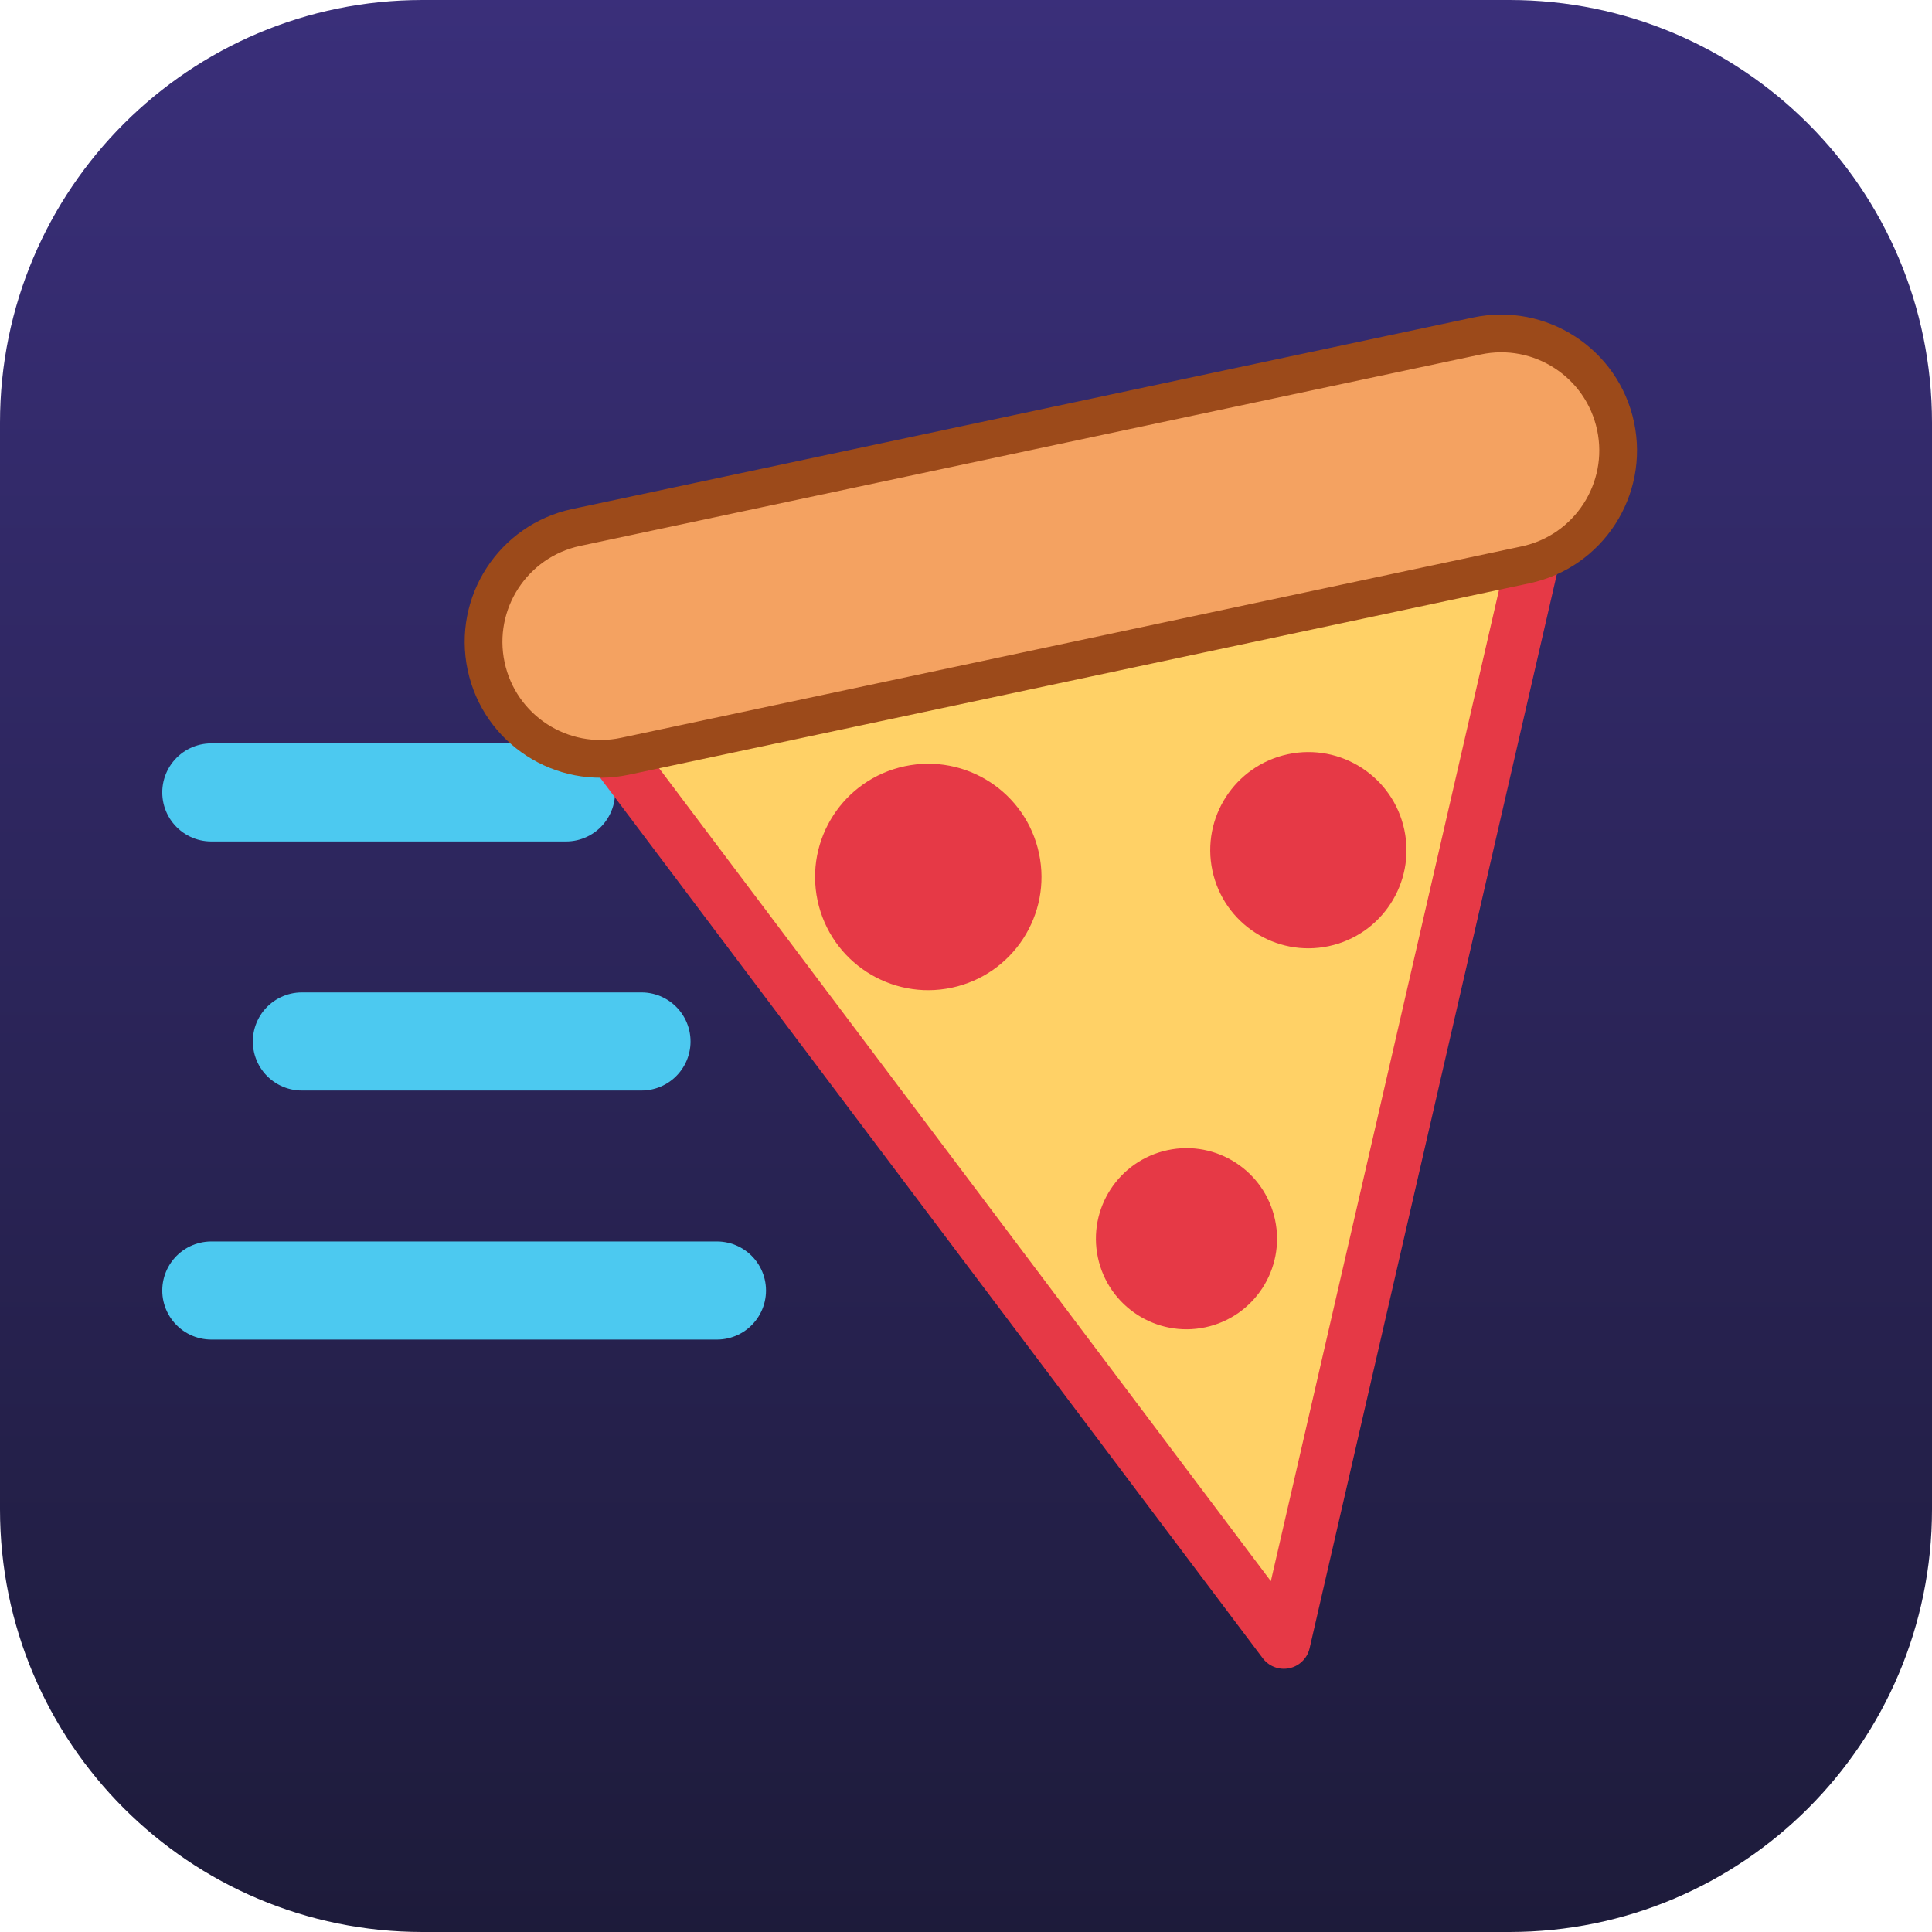
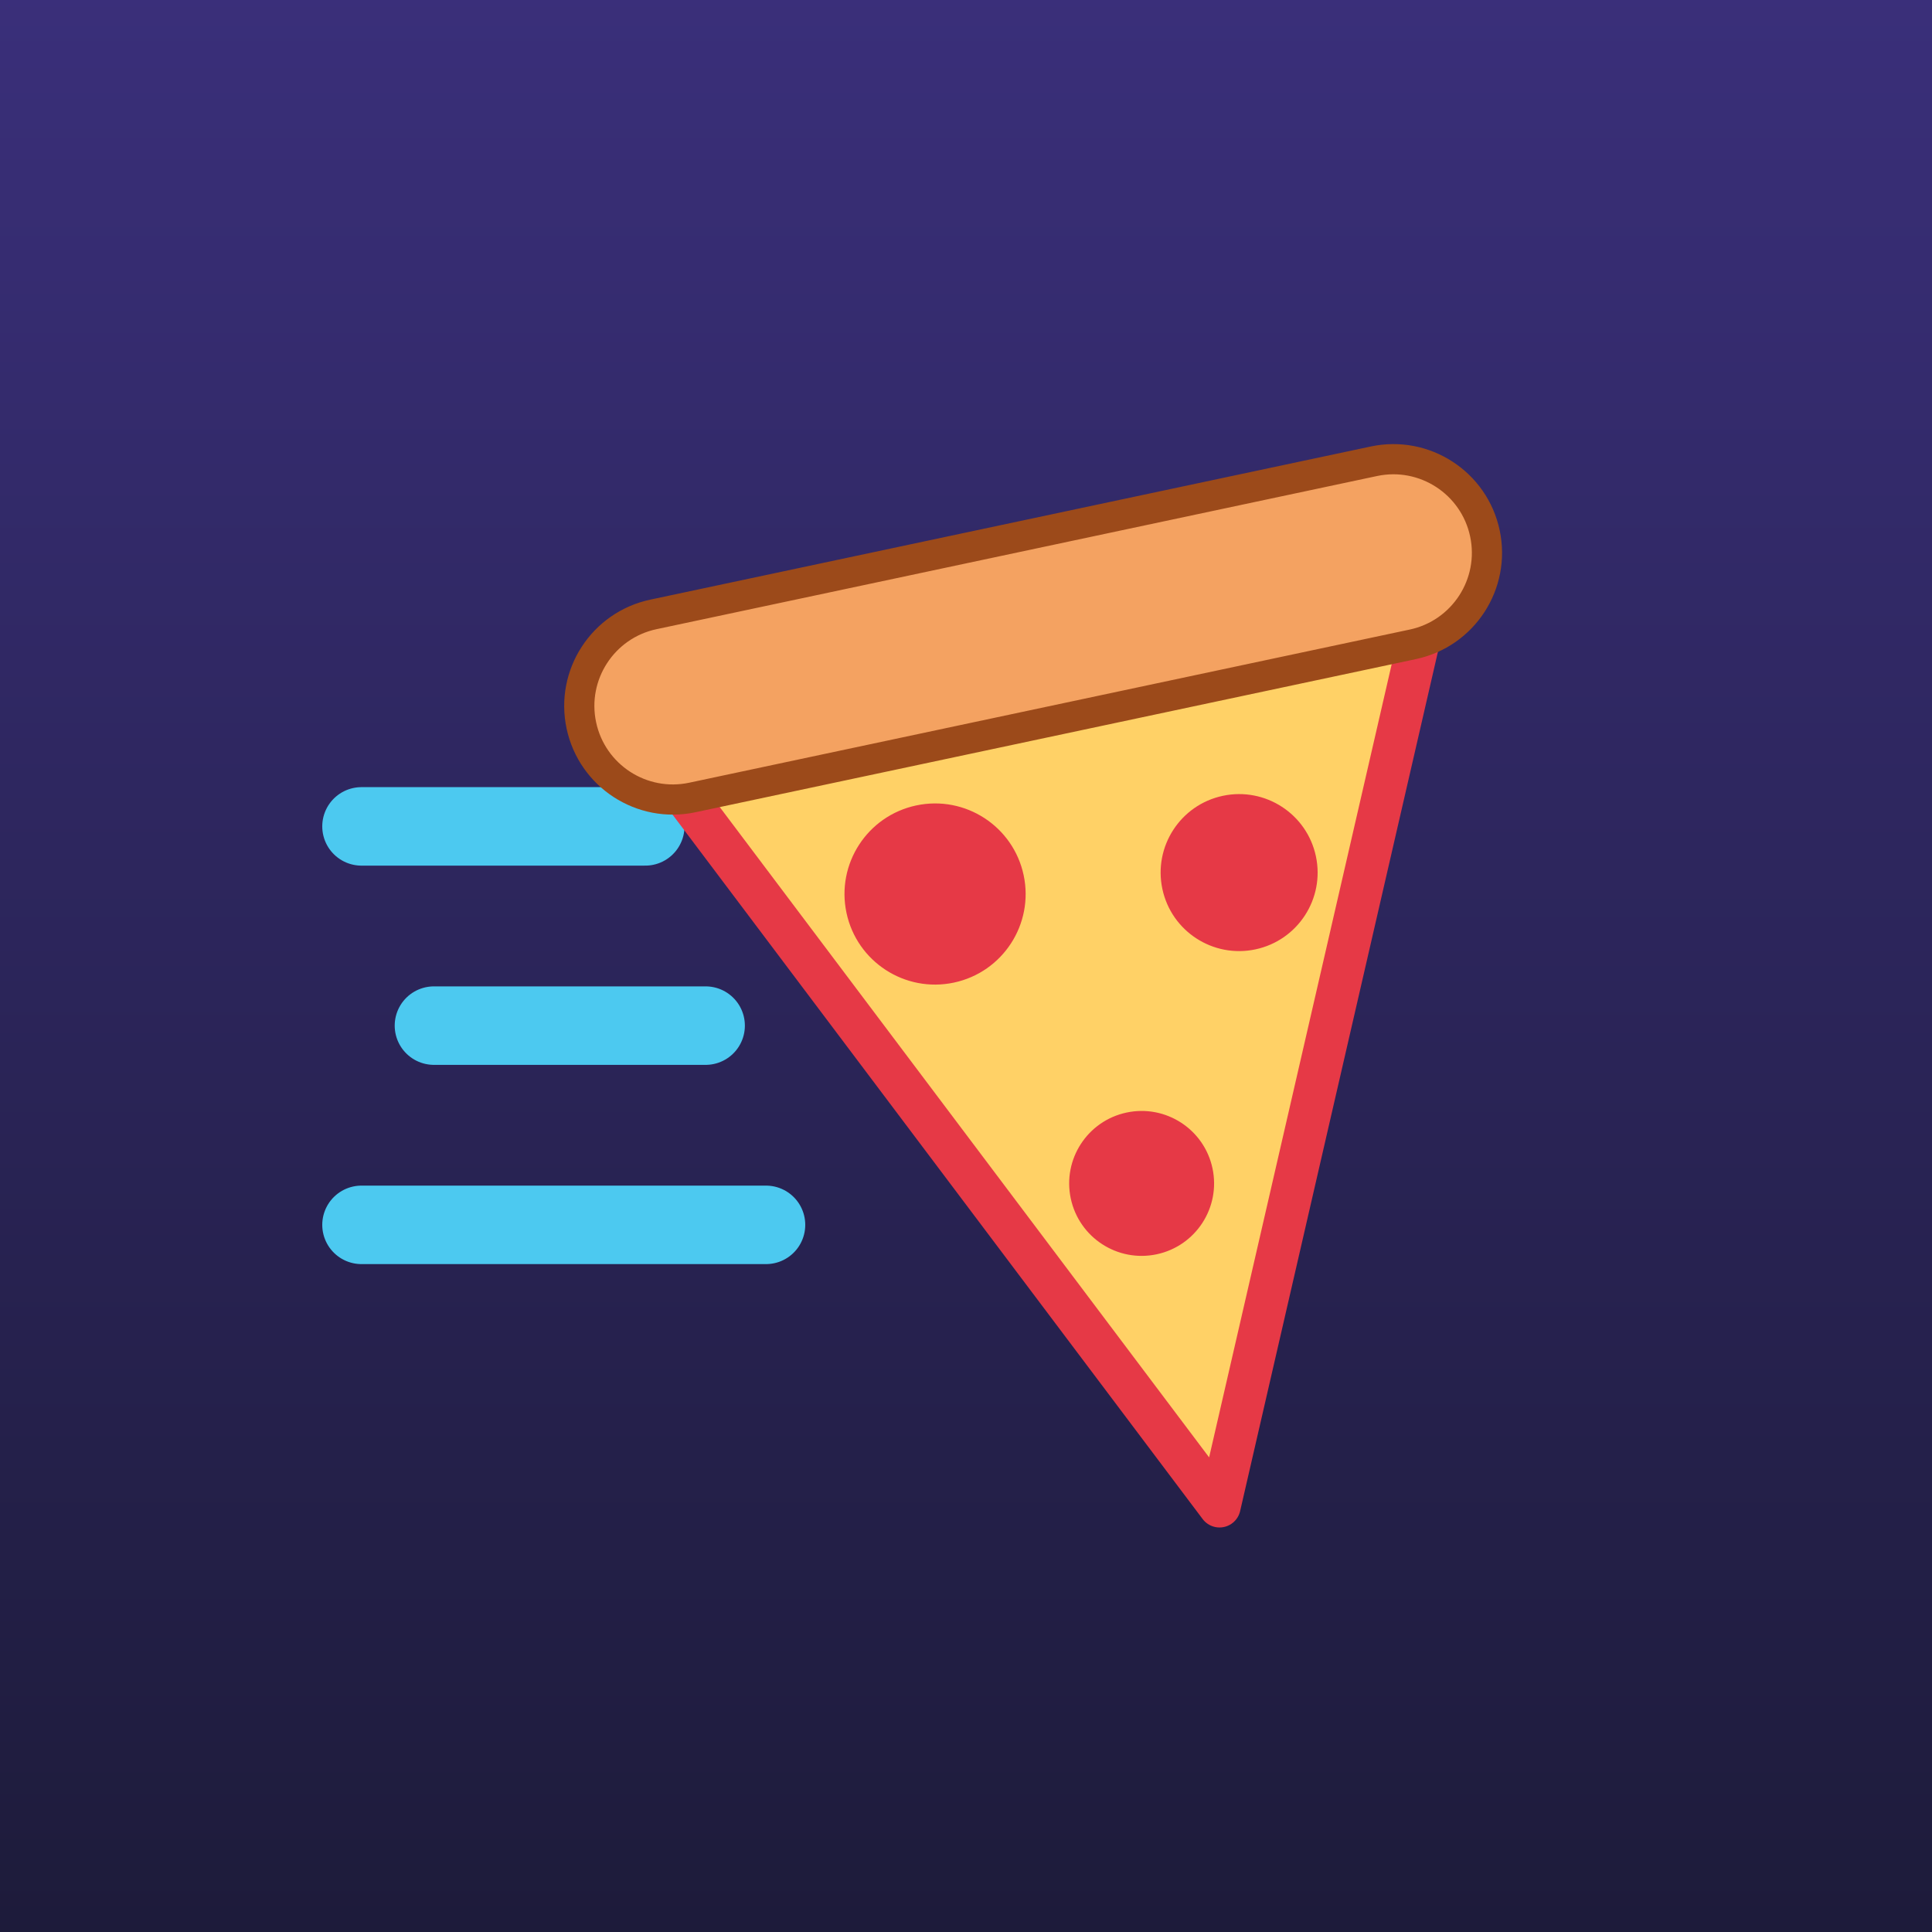
<svg xmlns="http://www.w3.org/2000/svg" viewBox="0 0 512 512">
  <defs>
    <linearGradient id="bg" x1="0" y1="0" x2="0" y2="1">
      <stop offset="0" stop-color="#3a2f7a" />
      <stop offset="1" stop-color="#1d1b3a" />
    </linearGradient>
  </defs>
-   <rect width="512" height="512" rx="112" fill="url(#bg)" />
-   <g stroke="#4cc9f0" stroke-width="26" stroke-linecap="round">
+   <rect width="512" height="512" fill="url(#bg)" />
+   <g transform="translate(51 51) scale(0.8)" stroke="#4cc9f0" stroke-width="26" stroke-linecap="round">
    <line x1="56" y1="210" x2="150" y2="210" />
    <line x1="80" y1="276" x2="170" y2="276" />
    <line x1="56" y1="342" x2="190" y2="342" />
  </g>
-   <g transform="rotate(-12 300 270)">
+   <g transform="translate(51 51) scale(0.8) rotate(-12 300 270)">
    <path d="M170 150 L440 150 L305 440 Z" fill="#ffd166" stroke="#e63946" stroke-width="14" stroke-linejoin="round" />
    <rect x="152" y="112" width="306" height="62" rx="31" fill="#f4a261" stroke="#9c4a1a" stroke-width="10" />
    <circle cx="255" cy="222" r="30" fill="#e63946" />
    <circle cx="355" cy="236" r="26" fill="#e63946" />
    <circle cx="302" cy="330" r="24" fill="#e63946" />
  </g>
</svg>
